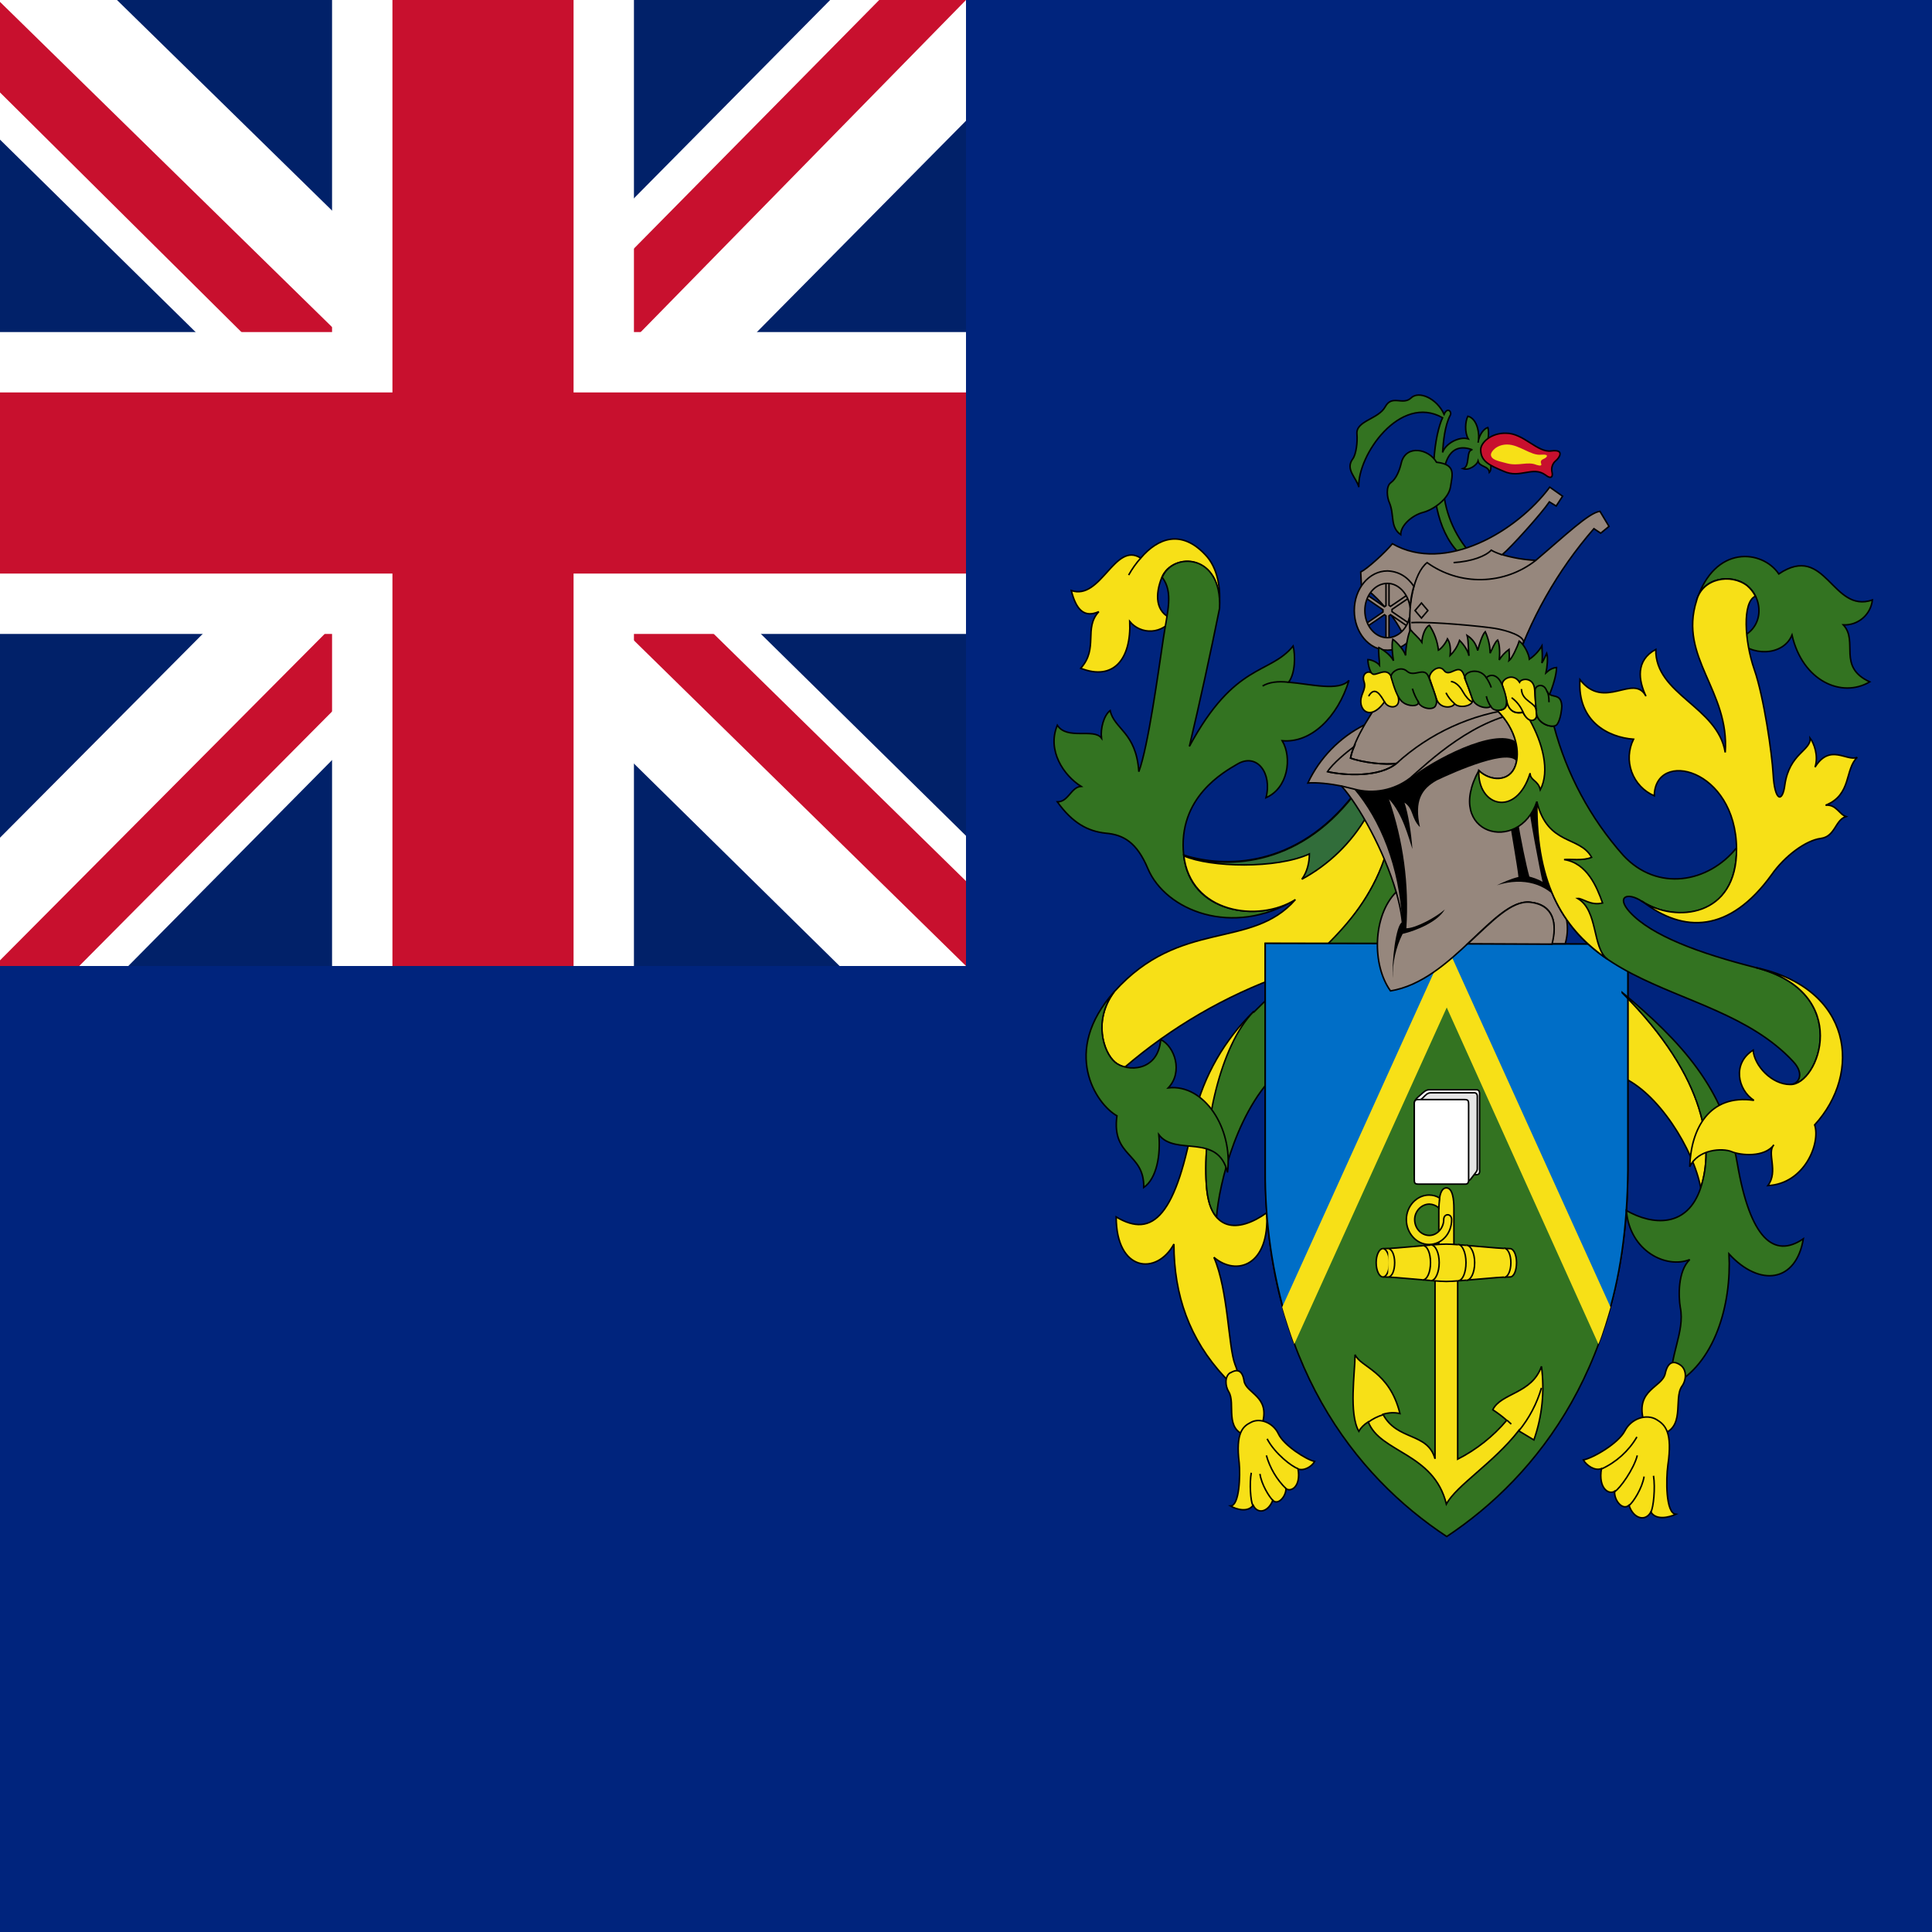
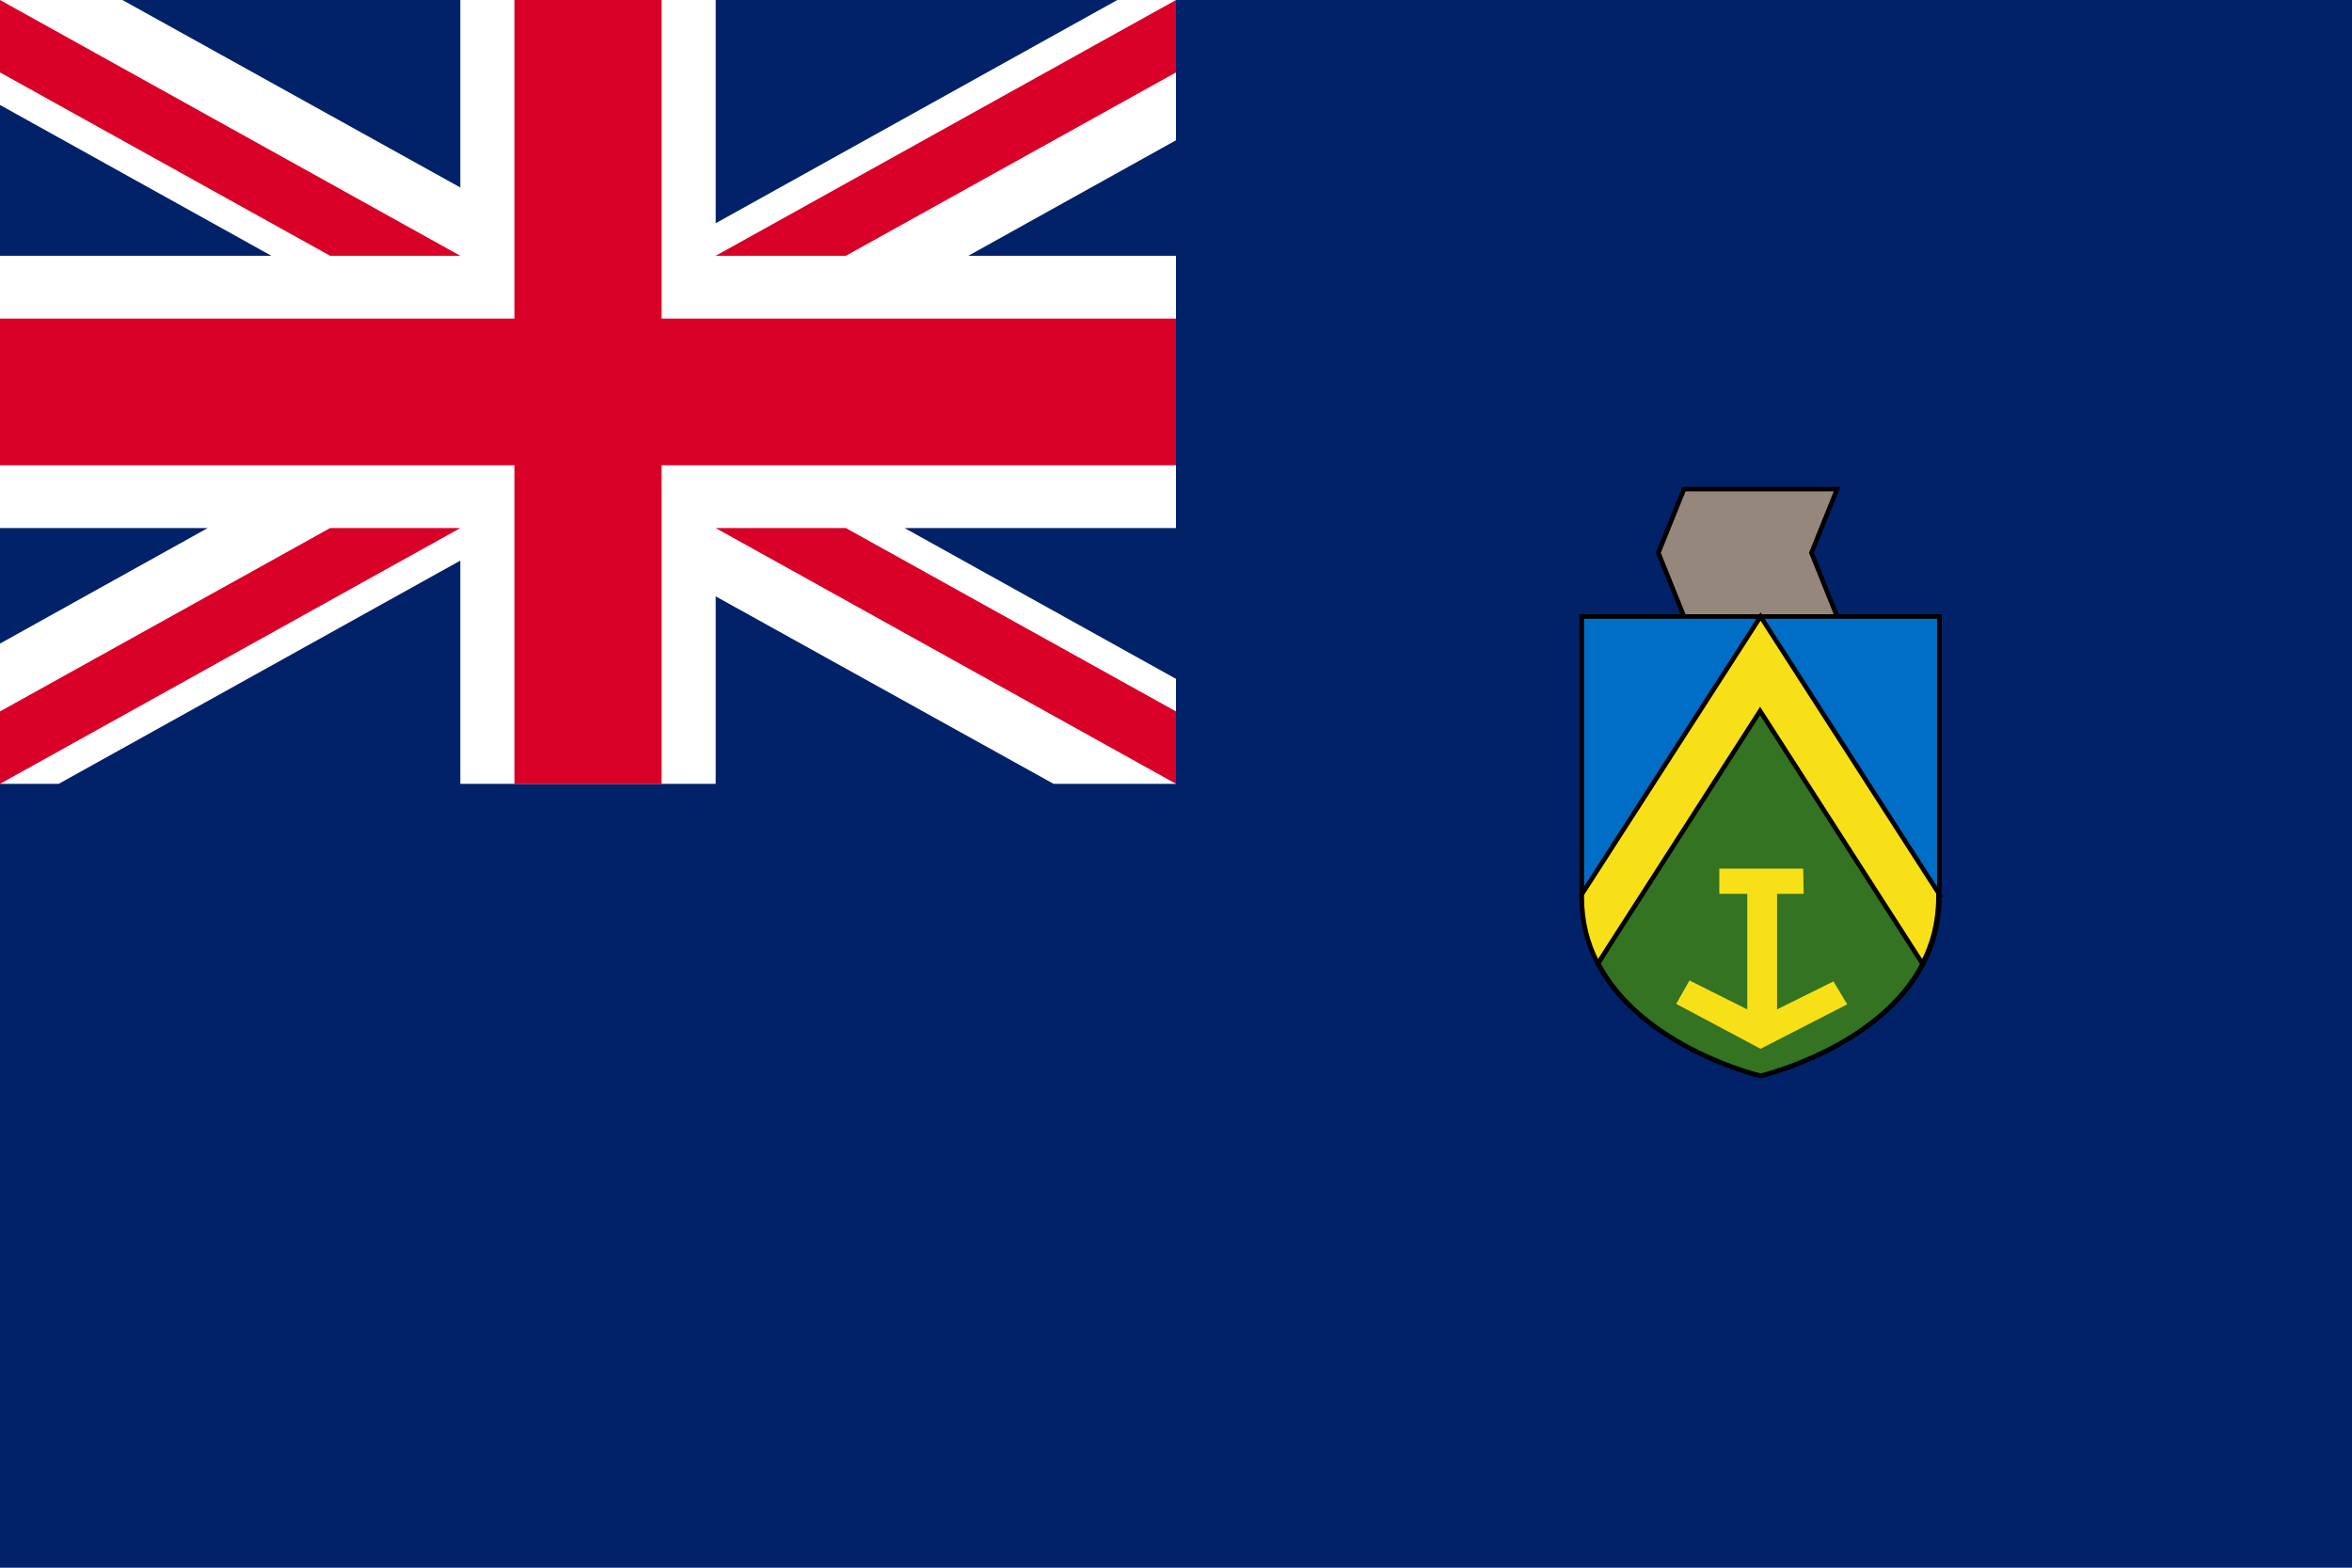
- <svg xmlns="http://www.w3.org/2000/svg" id="flag-icons-pn" viewBox="0 0 512 512">
-   <path fill="#00247d" d="M0 0h512v512H0z" />
-   <path fill="#f7e017" stroke="#000" stroke-width=".4" d="M332.2 268.1a57 57 0 0 0-15.7 27.4c-4.7 26.8-11 32.8-20.7 27 0 14.5 10.7 15.6 15.3 7.2 0 13.5 4.1 25.2 13.4 35.2 4 4.3 4.7 1.4 2.8-3.3-1.8-4.7-1.8-19.7-5.6-28.4 6 5.1 14.8 2.2 14-11.8-7.6 5.4-15.2 5.2-16-7.5-1-14.9 4-36.5 12.5-45.8zm-9.1-106.9c.5-5.3-.4-10.8-3.7-14.2-6.3-6.7-12.5-4.5-17.1.9-6.9-4.5-10.5 11.3-18.4 8.6 1.3 5.1 3.4 7.3 7.3 5.6-4.1 4.4 0 9.7-4.8 15 8.7 3.4 13.4-2.4 13-12.4a7 7 0 0 0 11.3-.7c-4.6-1.7-4.6-6.5-2.8-11 2.8-6.7 16-6.4 15.2 8.2z" />
-   <path fill="#337321" stroke="#000" stroke-width=".4" d="M343.3 238.4c-9.9 6.2-28 3.6-29.6-11.7-1.7-15.4 10.8-22.2 14.2-24.2 5.2-3.1 9.3 2.4 7.6 8.9 5.8-2.5 7-10.5 4.3-15.1 7.6.7 14.7-6.2 17.7-16-2.7 3-10 1-16 .5 1.8-2.4 1.8-7.1 1.2-9.6-6.3 7.7-15.4 4.2-27.5 26.6a1166 1166 0 0 0 8-36.6c.7-14.6-12.4-15-15.2-8.2 3 4 1.4 8.9.3 16.2-1.3 8.6-4 28.6-6.5 35.3-.7-10.5-6.5-11.2-7.6-16.2-1.7 1.3-2.6 4.8-2.3 7.3-2-2.7-9.1.6-11.7-3.4-2.8 6.7 1.7 13.3 6.3 16.2-2.7.2-3.3 4.1-6.3 4.1 4 5.6 8.1 7.8 12.8 8.3 4.8.4 8.3 2.5 11.2 9.4 4.7 11.1 22.4 18.3 39.1 8.2z" />
-   <path fill="#f7e017" stroke="#000" stroke-width=".4" d="M367.9 224.9c-5.6 18.4-20.9 31.5-27.8 33.5a134 134 0 0 0-42 24.4q-1.6-.4-2.6-1.3c-3.2-2.7-5.8-11.3-.2-18.7 17.5-19.5 36.3-11 48-24.4-9.8 6.2-27.9 3.6-29.6-11.8 10.6 3.4 29.8 3.6 45-16 2.1 2.7 8 11.2 9.2 14.3z" />
-   <path fill="#337321" stroke="#000" stroke-width=".4" d="M332.2 268.1c-8.9 9-13.5 31-12.5 45.8q.4 6.2 2.7 8.6c.6-8.4 5.6-30.2 18.1-40A104 104 0 0 0 374 235c-1.2-3.8-3-6.5-6.6-9.1-6 19.9-22.4 29.4-35.1 42.3z" />
-   <path fill="#316d3a" stroke="#000" stroke-width=".4" d="M362.2 216.3A44 44 0 0 1 345 233c1.5-2 2-4.6 2-6.7-8.7 4-26.2 3.6-33.3.5 10.6 3.3 29.8 3.5 45-16q2.3 2.9 3.5 5.6z" />
-   <path fill="#337321" stroke="#000" stroke-width=".4" d="M295.3 262.8c-14.2 15.9-4.8 29.8.7 32.9-1.5 11 7.3 9.7 7.1 19 3.5-2.4 4.5-8.8 4-14 4.4 5.8 15.7-.6 18.2 10 1.5-11.7-6.2-23.5-15.7-22.4 4-4.2 1.7-11-2-12.8-.7 8.6-9 8.6-12.1 6-3.2-2.7-5.8-11.3-.2-18.7z" />
-   <path fill="#f7e017" stroke="#000" stroke-width=".4" d="M326 363.8c-1.5 1-1.3 3.5-.4 5 2 3.1-1.4 10.2 5 11.7q2.8.4 4-3.5c1.9-7-4.3-7.7-4.9-11-.5-3.4-2.3-3-3.6-2.2z" />
-   <path fill="#f7e017" stroke="#000" stroke-width=".4" d="M331.4 377c-2 1-4 2.7-3 10.7.3 3.3.1 11.3-2.3 11.4 1.5.9 4.6 1.8 6-.2 1.2 2.5 4 1.8 5.2-1.3 1.4 1.4 3.5-1 3.5-3.1 1.3 1 4-.5 3.2-5.2 1.6.6 3.7-.7 4.4-2-2.3-.5-8.2-4.3-9.6-7.3s-5-4.4-7.4-3z" />
-   <path fill="none" stroke="#000" stroke-width=".4" d="M299.1 152.4q1.4-2.5 3.2-4.5m32.3 33.9q2.5-1.5 6.9-1M332 398.9c-.6-1.1-.9-5.8-.4-8.6m5.7 7.3c-1-1-3-4.2-3.4-7m6.9 3.9a20 20 0 0 1-5.2-8.8m8.4 3.5c-1.5-.4-6.2-4-8.2-7.9" />
-   <path fill="#f7e017" stroke="#000" stroke-width=".4" d="M429.9 263c22.9 23 24.3 41.1 20.8 51.8-1.8-10-11.3-25.5-21.2-29.5z" />
-   <path fill="#337321" stroke="#000" stroke-width=".4" d="M389 250.2h42.4V310c0 51-23.9 81.2-48 97.2-24.3-16-48.1-46.2-48.1-97.2v-60H365c0 3.2.3 7.8 3.3 12.5 7-.8 15-7 20.5-12.4z" />
-   <path fill="#006ec7" stroke="#000" stroke-width=".4" d="M431.4 250.2V310q-.2 23.1-5.9 40.7l-42.1-92.2-42.2 92.2a136 136 0 0 1-5.9-40.7v-60z" />
-   <path fill="#f7e017" d="M426.8 346.4c-.8 2.7-2.1 7.1-3.2 9.8L383.4 267 343 356.2c-1-2.7-2.4-7-3.2-9.8l43.5-96z" />
-   <path fill="#f7e017" stroke="#000" stroke-width=".4" d="m402.5 379.2 4 2.4a42 42 0 0 0 2-19.5c-2.5 7.3-10.7 7-12.9 11.5q2 1.3 3.7 2.8a42 42 0 0 1-13 10.3V339c0-3.4-1-6.2-1-9v-9.8c0-2.2-.3-5.4-2-5.4s-2 3.2-2 5.4v9.9c0 2.7-1 6-1 8.9v47.6c-2-7.1-10-4.7-13.8-11.8q2.3-.7 4.5-.2c-2.8-11.3-10.4-12.2-11.9-15.6 0 4.7-1.7 15.6 1 20.3q.8-1.4 2.5-2.5c3.1 8.2 17.4 8.2 20.7 21.8 2.7-5 12.4-10.8 19.2-19.5z" />
-   <path fill="#f7e017" stroke="#000" stroke-width=".4" d="M383.3 339.6c3.2 0 13.2-1.2 16.9-1.2 1 0 1.7-1.7 1.7-3.8s-.8-3.7-1.7-3.7c-3.6 0-13.7-1.2-16.9-1.2s-13.2 1.2-16.8 1.2c-1 0-1.8 1.7-1.8 3.7 0 2.1.8 3.8 1.8 3.8 3.6 0 13.7 1.2 16.8 1.2zm-2-19.5a4 4 0 0 0-2.5-1c-2.1 0-3.9 1.9-3.9 4.1 0 2.3 1.7 4.2 3.9 4.2 2 0 3.8-1.9 3.8-4.2 0-1.7 2.1-1.7 2.1 0 0 3.7-2.6 6.6-6 6.6-3.3 0-6-3-6-6.6s2.8-6.5 6-6.5q1.6 0 2.8.8z" />
-   <path fill="#f7e017" stroke="#000" stroke-width=".4" d="M366.5 338.4c1 0 1.7-1.7 1.7-3.8s-.8-3.7-1.7-3.7" />
-   <path fill="#f7e017" stroke="#000" stroke-width=".4" d="M367.9 338.4c1 0 1.7-1.7 1.7-3.8s-.8-3.7-1.7-3.7m9.1 8.3c1.2 0 2.1-2 2.1-4.6s-.9-4.5-2-4.5m2.1 9.3c1.2 0 2.2-2.2 2.2-4.8s-1-4.7-2.2-4.7m7.2 9.5c1.2 0 2.1-2.1 2.1-4.8s-1-4.8-2.1-4.8m2.2 9.5c1.2 0 2.2-2 2.2-4.7 0-2.5-1-4.6-2.2-4.6m10 8.5c1 0 1.8-1.7 1.8-3.9 0-2.1-.8-3.8-1.8-3.8m-36 46.1q1.7-1.3 4-2m33.9 2.5-1.1-1m3.1 2.8a32 32 0 0 0 6-11.4" />
-   <path fill="#fff" stroke="#000" stroke-width=".4" d="M374.8 292.6c0-1.1.7-1.6 1.6-2.4 1-.9 1.5-1.4 2.4-1.4h12.3q1.1-.1 1 1.3V310q.2 1.4-1 1.3h-16.3v-18.9" />
-   <path fill="#e5e5e5" stroke="#000" stroke-width=".4" d="M388 313c1.6 0 1.4-.1 2.5-1.5s1-1.2 1-2.5v-18.2q.1-1.3-1-1.2h-11.3c-.9 0-1.3.5-2.2 1.4-.8.7-1.5 1.1-1.5 2.1V313z" />
-   <path fill="#fff" stroke="#000" stroke-width=".4" d="M389.2 312.5q.1 1.4-1 1.3h-12.3c-1 0-1.1-.3-1.1-1.3v-19.8q-.1-1.4 1.1-1.3h12.2c1 0 1.1.3 1.1 1.3z" />
-   <path fill="#96877d" stroke="#000" stroke-width=".4" d="M413 238.6c2.3 3.1 3 7.4 1.8 11.5h-3.6c1.5-5.3.6-10.4-5.7-11-9.5-1-20.5 20.8-37 23.5-5-6.9-4.7-20 1.5-26.2-3.2-11-9.9-23-14.5-28.1-3-.6-6.6-1-8.9-.8a33 33 0 0 1 15-15.4l2.7-4.4c.6-8.6 34.7-4.6 42 .7 0 9.6 3 41.5 6.6 50.2z" />
-   <path d="M371.6 244.4c-.8-14.8-5.8-27-12.8-35.3a17 17 0 0 0 14.9-2.9c6-4.8 22.1-13.4 28-9.7.5 1.2.7 4 .4 5.7-1.4-4.4-16.9 2.5-21.3 4.6-4.1 2.3-6 5.4-4.5 12.4-2.4-2.4-1.6-4.8-4.1-6.5 1 2.9 1.8 8 2.1 12.3-1-3-2.6-9.4-6.2-13.2a87 87 0 0 1 4.6 34.2c2.5 0 8-3 10.2-5-1.9 3.3-7.5 5.6-11.2 6.5a25 25 0 0 0-2.6 11.7c-.3-4.1.8-14.2 2.5-14.8m41.4-5.8c-3.2-4.1-9-6.3-16.3-4 1.2-.6 3.6-1.7 5.7-2.2-.2-2.3-2-12.3-2.3-14.7l2-1c1 6 2.4 12.8 3.2 15.6.7.2 2.2.6 3.5 1.4-.6-2.4-3.8-19.1-3.7-21l2.8-1.7a153 153 0 0 0 5 27.6z" />
-   <path fill="#96877d" stroke="#000" stroke-width=".4" d="M411.3 250.2c1.4-5.4.5-10.4-5.8-11.1-5-.5-10.2 5.2-16.5 11zm-41.2-47.9c-2.8.5-9-.2-12.2-1.4q.3-1.5 1-3.1c-2 1.5-5.7 4.5-7.1 6.7 4.4 1 13.7 1.6 18.3-2.2z" />
-   <path fill="none" stroke="#000" stroke-width=".4" d="M370 236.4q1.6 5.5 1.8 10m-10.2-54.3c-1.7 3-3.2 6.1-3.7 8.8 3.2 1.2 9.4 1.9 12.2 1.4" />
-   <path fill="none" stroke="#000" stroke-width=".4" d="m355.5 208.3 3.3.8a17 17 0 0 0 14.9-2.9c4.6-4 17.3-16.4 31.6-17.7" />
-   <path fill="none" stroke="#000" stroke-width=".4" d="M351.8 204.5c4.5 1 13.7 1.6 18.3-2.2a57 57 0 0 1 31.7-14.5" />
-   <path fill="#337321" stroke="#000" stroke-width=".4" d="M429.9 263c15.6 13 27.1 25.4 30.5 45.3 3.4 20 9.7 25.3 17.5 20-1.9 11.5-11.5 12.9-19.7 4 .7 13.3-3.7 29.3-15.3 35-.7-8 3.7-14.2 2.4-20.8-.5-2.9-.7-9.6 2.5-12.7-6.2 2.5-15.9-2.2-16.8-13 7 4 16.2 4.6 19.7-6s2-28.9-20.8-51.7zm19.7-103.8c4.8-15 17.5-13.5 21.8-7.1 12.5-8.4 14.1 10.6 24.8 6.9a7.4 7.4 0 0 1-7.7 6.6c4.1 4.4-1.7 11.1 7 15.1-7.4 4.4-17.8-.2-20.6-12.4-2.4 5.7-11.1 5.7-14.7 1 7.7-2.3 7.1-10.8 2.8-14.1-4.3-3.4-12-2-13.4 4zm-37.8 33.2a84 84 0 0 0 18.4 34.3c9 9.7 22.5 7.3 30-2 .2 18.5-16 20-25 14.2-3.9-2.6-7-1.3-3.3 2.8 5.8 6.3 18.4 10.9 33.3 14.7 26 6.6 16.8 31.3 9.2 31 2.2 0 4-2.7.8-6.1-22.6-24.3-68.6-14.7-67.9-68.9-4.8 14.2-24.7 8.7-15.4-8.2 3 2.9 8.2 3.1 9.7-1.3 1.2-3.5.4-9.5-4.8-14.6.8-.1 2.7 0 2.5-2.6.2 1.5 1.4 3.7 4.3 3 .8 1.5 1.7 2.6 2.9 2 .2-.1 1-.5.6-2.1.3 3 3.2 4 4.7 3.8z" />
-   <path fill="#f7e017" stroke="#000" stroke-width=".4" d="M435.3 238.9c10.8 8.4 23 8.4 34.2-7.1 3.5-5 9.1-9.1 13-9.6s3.8-4.9 6.7-5.8c-1.8-.6-2.6-3.3-5.4-3 7-2.8 5-9.5 8.4-12.7-2.8 1.2-7.2-3.8-11.2 2.6 1-3-.3-6.4-1.3-7.7.3 3.3-5.5 4-6.7 12.4-.6 4.8-2.7 4.5-3.1-2.9-.3-5.3-2.4-20.2-5-27.7s-3.2-17.9.3-19.4q-.8-1.6-2.2-2.8c-4.3-3.3-11.9-2-13.4 4-4.8 15.1 8.8 23.8 7.6 40.2-2-12.2-18.6-15.3-18.4-27.3-5.4 2.9-4.6 8.2-2.6 12.4-3.3-6.2-11 4-17.5-4.4-.7 11.1 7.5 15.3 14.2 15.8a11 11 0 0 0 5.5 15c.2-12.4 21.6-7.3 21.8 14 .2 18.2-16.2 19.7-25 14zm29.9 17.5c26 6.6 16.8 31.3 9.2 31-4.9 0-9.5-5-9.8-9.1-5.6 3.5-4.1 10.5.2 13.3-11.8-1.7-16.7 7.5-17 17.6 2.2-4.7 8.7-5 11.1-4s8.7 1.6 11.2-1.8c-2 2.1 1.3 7-1.6 10.8 9.8-.5 14-11.3 12.4-16.1 12.6-13.7 10.2-36.2-15.7-41.7zm-19.8 105.4c1.7 1.3 1.5 4 .3 5.6-2.3 3.4 1.2 11.4-5.9 12.8q-3.2.4-4.3-4c-2-8 5-8.5 5.8-12.2s2.7-3.2 4.1-2.2z" />
-   <path fill="#f7e017" stroke="#000" stroke-width=".4" d="M439 376.2c2.3 1.4 4.3 3.3 3 12.1-.5 3.7-.6 12.7 2.1 13-1.7.8-5.2 1.7-6.6-.6-1.5 2.7-4.7 1.7-5.8-1.8-1.7 1.5-4-1.3-3.8-3.7-1.5 1-4.4-.7-3.5-6-1.8.7-4-.9-4.8-2.3 2.6-.5 9.3-4.4 11-7.7s5.7-4.6 8.4-3z" />
-   <path fill="none" stroke="#000" stroke-width=".4" d="M437.5 400.7c.7-1.2 1.2-6.4.7-9.6m-6.5 7.9c1.2-1 3.5-4.6 4-7.7m-7.8 4c1.4-.8 5.1-6 6-9.6m-9.5 3.6a21 21 0 0 0 9.4-8.5" />
-   <path fill="#f7e017" stroke="#000" stroke-width=".4" d="M407.3 212.5c-.3 22.7 7.7 34.2 18.7 41.7-4.1-3-2.4-12.9-7.9-16.1 1.3-.1 3.4 2 6.6 1.2-1.5-4.2-4.1-10.6-10.2-11.5 1.6-.2 5 .4 7.3-.6-3.2-5.8-11.6-3-14.5-14.7zm-1.9-21.7q-1-.5-1.8-2c-3 .7-4-1.6-4.3-3 .2 2.5-1.7 2.4-2.5 2.5 5.2 5.2 6 11.2 4.8 14.6-1.5 4.4-6.7 4.2-9.7 1.3-.4 9.5 9.9 12.6 13.6.7 0 2 2.1 1.8 2.7 4.4 2.6-5 .6-12.4-2.8-18.5z" />
-   <path fill="#337321" stroke="#000" stroke-width=".4" d="M389 145.8a29 29 0 0 1-6.6-18.6c.2-4.8 1.9-10.2 7.8-8-1.8 0-.5 4.5-2.5 5 1.6.6 3.7-1 4-2 .4 1.6 2.8 1.2 3 3 1-1 0-5.3-1.5-6.2 1-.6 1.6-4 1.1-5.7-.9.2-2.3 1.7-2.6 4 .5-1.8 0-6.3-2.7-7-.7 1.3-.9 4.3.1 6-2.4-.7-6 1.2-6.8 3.6.2-3 .6-7.1 2-9.8.6-.9-.7-2.4-1.6-.3-1.9-4.2-6.7-6.4-8.8-4.3-2.2 2-5-1-6.8 2.3s-7.8 3.7-7.5 7.2c.2 2.1-.2 5.4-1.1 6.6-2.1 2.8 1 5 1.6 7.5-.4-8.4 10.9-24.8 22.2-18.4-1 2.1-2 6.3-2.3 11.4-.5 7.6.5 18.2 6.6 24.4z" />
-   <path fill="#c8102e" stroke="#000" stroke-width=".4" d="M392.4 119.3c-.1-2 2.8-4.6 6.7-4.5 4.7 0 8.3 5.2 12 4.7 3.8-.5 2 2 1.2 2.6a3 3 0 0 0-1 3c.3 1.2-.2 2-1.7.8-3.4-2.5-6.7 1-11.1-1-3.8-1.6-6-2.6-6.1-5.6z" />
-   <path fill="#96877d" stroke="#000" stroke-width=".4" d="M373.2 171.7c-1.9-7-9-14.6-12.4-16.4l-.2-3.7c1.9-1 6.4-5.1 8.4-7.5 14 8 33-3.3 41.7-15l3.4 2.4-1.7 2.6-1.8-1.1c-2.1 3.1-10.1 12-12.5 14a38 38 0 0 0 8.9 1.5c7.8-6.6 14-12.6 17-13l2.4 4-2.2 1.8-1.8-1.2a110 110 0 0 0-21.6 38.2c-5.2-1.4-23.8-.5-27.6-6.6z" />
-   <path fill="none" stroke="#000" stroke-width=".4" d="M398 147q-1.8-.6-2.8-1.2c-1.5 1.6-5.2 3-10 3.3" />
-   <path fill="none" stroke="#000" stroke-width=".4" d="M374 169.3c-1.3-8.3.7-17.5 4.2-20.2a24 24 0 0 0 28.8-.6" />
-   <path fill="none" stroke="#000" stroke-width=".4" d="M374 165c5.9-.3 18.8 1 22 1.5s8.4 2.1 7.7 4m-27-6.7 1.7-2-1.7-2-1.7 2z" />
-   <path fill="#337321" stroke="#000" stroke-width=".4" d="M380.7 122.5c-2.1-3.6-8-4.7-9.3 0-.5 2.2-1.4 4.4-2.8 5.4s-1 4-.4 5.3c1.4 3.3.1 6.4 3 8.5 0-2.6 3.2-5.2 5.9-5.9s6.8-3.5 7.3-6.8 1.5-5.9-3.7-6.5z" />
-   <path fill="#96877d" stroke="#000" stroke-width=".4" d="M367.3 154.4h.8v6l.4.3 4.4-3 .4.8-4.4 3v.6l4.4 3-.4.8-4.4-3-.4.3v6h-.8v-6l-.4-.3-4.4 3-.4-.7 4.4-3v-.6l-4.4-3 .4-.8 4.4 3 .4-.3z" />
-   <path fill="#96877d" stroke="#000" stroke-width=".4" d="M374 169.2a8 8 0 0 1-6.3 3.1c-4.9 0-8.8-4.7-8.8-10.5s3.9-10.5 8.8-10.5q4.4.2 7 4.1c-.5 1.4-1 4.3-1 5.7-.4-3.6-3-6.5-6-6.5-3.4 0-6 3.3-6 7.2s2.6 7.2 6 7.2c2.7 0 5.2-2.3 5.8-5.4 0 1.4.1 4.6.4 5.6z" />
-   <path fill="#337321" stroke="#000" stroke-width=".4" d="M364 179.3a8 8 0 0 1-1.5-4.5c.8 0 2.4.6 3.1 1.5 0-1.2-.4-3.6-.2-4.7 1 .5 3.1 1.9 3.9 3.5-.2-1-.6-4-.2-5.7 1.1.8 3 2.9 3.4 4.3 0-2.2.7-5.9 1.3-6.8.8 1 2.1 2 3 3.3.1-1.8.9-4 2-4.5a15 15 0 0 1 2.4 6.6c.8-.4 2-2 2.4-3q1 1.5.7 4.4a10 10 0 0 0 2.5-4c.7.7 2.1 2.3 2.5 4.1-.2-1.4-.1-4-.5-5.4q2.2 1.4 2.8 4c.4-1.5 1.2-4.2 2-5a14 14 0 0 1 1.3 5.7c.5-1 1.3-3 2-3.5.6 1.2.6 3.9.4 5.3a10 10 0 0 1 2.6-2.8c0 .6.2 2 0 3 .8-.6 2.2-3.6 2.7-5.2 1.3.8 2.6 3.5 2.7 4.8a11 11 0 0 0 3.3-3.5c0 .7.3 2.9 0 4.5.5-.7 1-2 1.3-2.6.4 1.2.1 3.8-.2 5.2q1.4-1.3 2.8-1.4c0 1.9-1 5.2-2.1 7.7-9-3-27.6-4.1-46.4-5.3z" />
-   <path fill="#f7e017" d="M395.1 120.5c0-.8 1.5-2.7 4.3-2.7 3.2 0 6.3 3 9 2.7 2.6-.2 1.3.9.7 1.1q-1 .4-.7 1.2.4.9-1.2.4c-2.4-1-4.7.4-7.8-.4-2.7-.7-4.2-1-4.3-2.3" />
-   <path fill="#f7e017" stroke="#000" stroke-width=".4" d="M366.9 186c-2.8 4-5.6 3.3-6.2.7-.5-2.6 1.5-3.8.8-6-.8-2.2 1.2-3.2 2.1-2.2s4-2.2 5.2 1.1 2.4 5.7 1.6 7-3 .7-3.5-.7zm12-6c-.6-1.5 2.3-4.3 3.8-2.3s3.9-2.2 5.2 1l2.3 6.5c.7 1.8-3.5 2.8-4.8 1.2.2 1-3.6 1.9-4.7-1.1l-1.8-5.4zm19.3 1.8c-.7-1.6 2.7-3.8 4.5-1 .5-1.1 3.8-1.4 4 2l.5 6.8c0 1.3-2 2.5-3.6-.9-2.8.7-4-1.1-4.3-3z" />
-   <path fill="#337321" stroke="#000" stroke-width=".4" d="M368.7 179.6c-.5-1.2 2.3-3.4 4.2-1.7s4.6-1.4 5.7 1.5c2.3 6.1 2.4 6.5 1.8 7.7-.7 1.2-3.7.7-4.5-.9-.1 1.1-2.7 1-4 0-1.6-1-2.6-4.6-3.2-6.6zm19.6.2c-.7-1.7 3.7-3.2 5.6-.2 1-1 3.1-1.1 4.3 2.2q1.8 4.7.5 5.9c-.6.6-2.9 1-3.6-.5-1 .8-4.2.1-4.9-2q-1-3-2-5.4zm18.5 3.3c-.1-1.5 2.3-2.3 3.1 0 1 2.3 3.8.2 4 4 0 .7-.3 3.5-1.2 4.8-.9 1.4-5.2 0-5.5-2.8-.3-2.9-.4-4.5-.4-6z" />
-   <path fill="none" stroke="#000" stroke-width=".4" d="M366.9 186c-1-1.7-2.5-4.4-4.2-1.5m13.3 1.7a14 14 0 0 1-1.7-3.7m11.1 3.9a9 9 0 0 1-2.2-2.8m1.3-3c1.7.2 2.8 2 3.3 2.9s1.6 2.3 2.4 2.5m4.9 1.3q-1-1.6-1.2-2.8m0-4.9q.9 1.4 1.3 2.6m8.4 6.5a9 9 0 0 0-3-3.8m2.6-2.3c.1 3.3 3.8 3.5 4 5.8m2.8-5.3q.5 1.1.5 3" />
-   <path fill="#012169" d="M0 0h256v256H0z" />
-   <path fill="#fff" d="M256 0v32l-95 96 95 93.5V256h-33.5L127 162l-93 94H0v-34l93-93.5L0 37V0h31l96 94 93-94z" />
-   <path fill="#c8102e" d="m92 162 5.5 17L21 256H0v-1.5zm62-6 27 4 75 73.5V256zM256 0l-96 98-2-22 75-76zM0 .5 96.5 95 67 91 0 24.5z" />
-   <path fill="#fff" d="M88 0v256h80V0zM0 88v80h256V88z" />
-   <path fill="#c8102e" d="M0 104v48h256v-48zM104 0v256h48V0z" />
+ <svg xmlns="http://www.w3.org/2000/svg" version="1.1" viewBox="0 0 513 342">
+   <rect fill="#012169" width="513" height="342" />
+   <g stroke="#000000" stroke-width="1">
+     <polygon fill="#96877d" points="400.7,134.5 384,140.1 367.3,134.5 361.7,120.6 367.3,106.7 400.7,106.7 395.1,120.6 " />
+     <path fill="#006ec7" d="M345,134.5v61.2c0,29.8,39,39,39,39s39-9.1,39-39v-61.2H345z" />
+     <path fill="#337321" d="M348.6,210.2c9.6,18.4,35.4,24.5,35.4,24.5s25.9-6.1,35.4-24.5l-35.4-59L348.6,210.2z" />
+     <path fill="#f7e017" d="M423,195.1l-39-60.6l-39,60.6v0.6c0,5.5,1.3,10.3,3.5,14.5l35.4-55.1l35.4,55.1c2.2-4.2,3.5-9,3.5-14.5V195.1z" />
+   </g>
+   <g>
+     <rect fill="#012169" width="256.5" height="171" />
+     <g fill="#FFFFFF">
+       <polygon points="256.5,0 256.5,30.6 211.2,55.8 256.5,55.8 256.5,115.2 197.3,115.2 256.5,148.1 256.5,171 229.8,171    156.1,130.1 156.1,171 100.4,171 100.4,122.3 12.8,171 0,171 0,140.4 45.3,115.2 0,115.2 0,55.8 59.2,55.8 0,22.9 0,0 26.7,0    100.4,40.9 100.4,0 156.1,0 156.1,48.7 243.7,0 " />
+       <polygon points="156.1,115.2 256.5,171 256.5,155.2 184.5,115.2 " />
+       <polygon points="100.4,55.8 0,0 0,15.8 72,55.8 " />
+     </g>
+     <g fill="#D80027">
+       <polygon points="144.3,0 112.2,0 112.2,69.5 0,69.5 0,101.5 112.2,101.5 112.2,171 144.3,171 144.3,101.5 256.5,101.5    256.5,69.5 144.3,69.5 " />
+       <polygon points="156.1,115.2 256.5,171 256.5,155.2 184.5,115.2  " />
+       <polygon points="72,115.2 0,155.2 0,171 0,171 100.4,115.2  " />
+       <polygon points="100.4,55.8 0,0 0,15.8 72,55.8  " />
+       <polygon points="184.5,55.8 256.5,15.8 256.5,0 256.5,0 156.1,55.8  " />
+     </g>
+   </g>
+   <polygon fill="#f7e017" points="375,189.5 393.3,189.5 393.4,195 387.6,195 387.6,220.2 399.9,214.1 402.9,219.1 384,228.8 365.6,219    368.5,213.9 381.1,220.2 381.1,195 375,195 " />
</svg>
